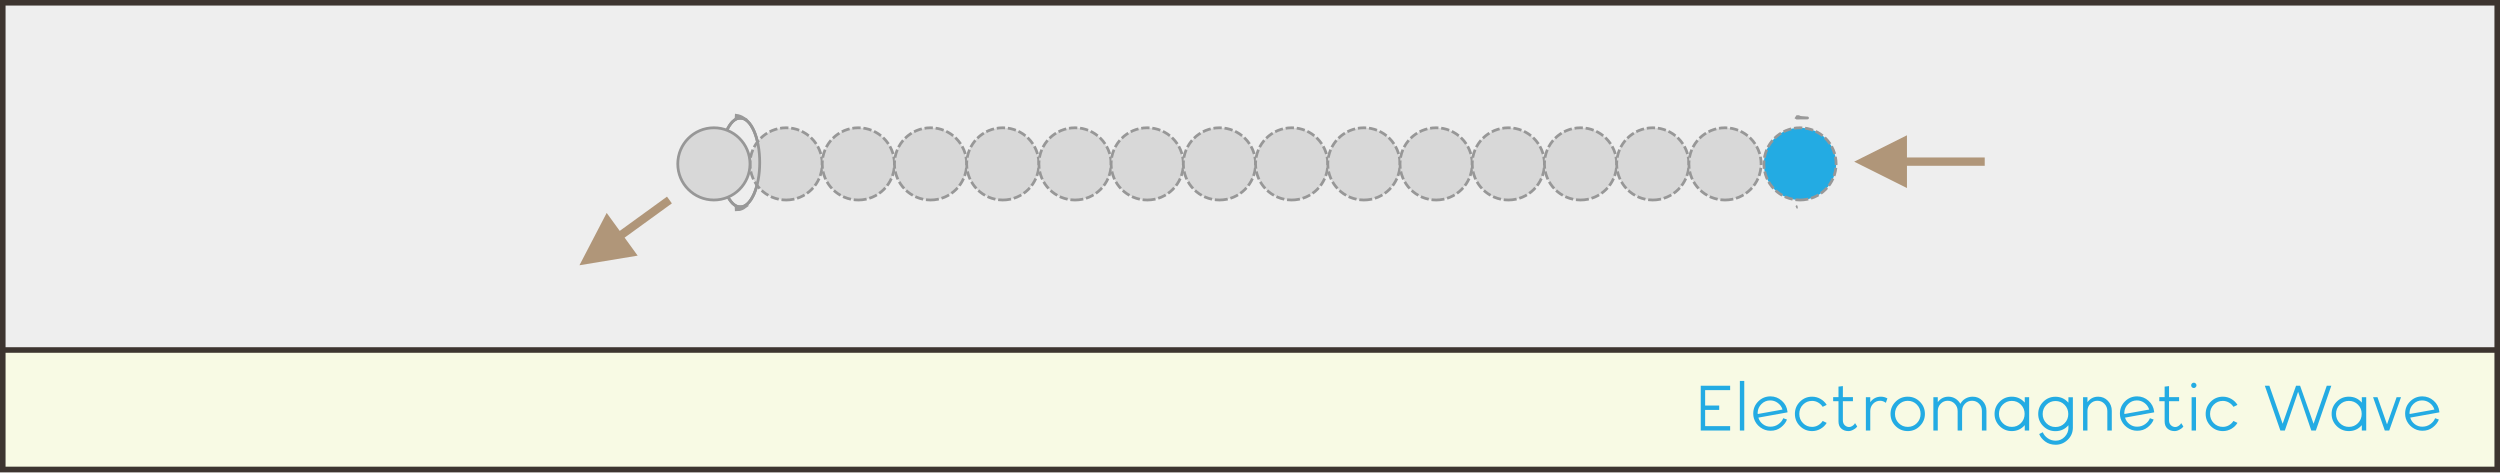
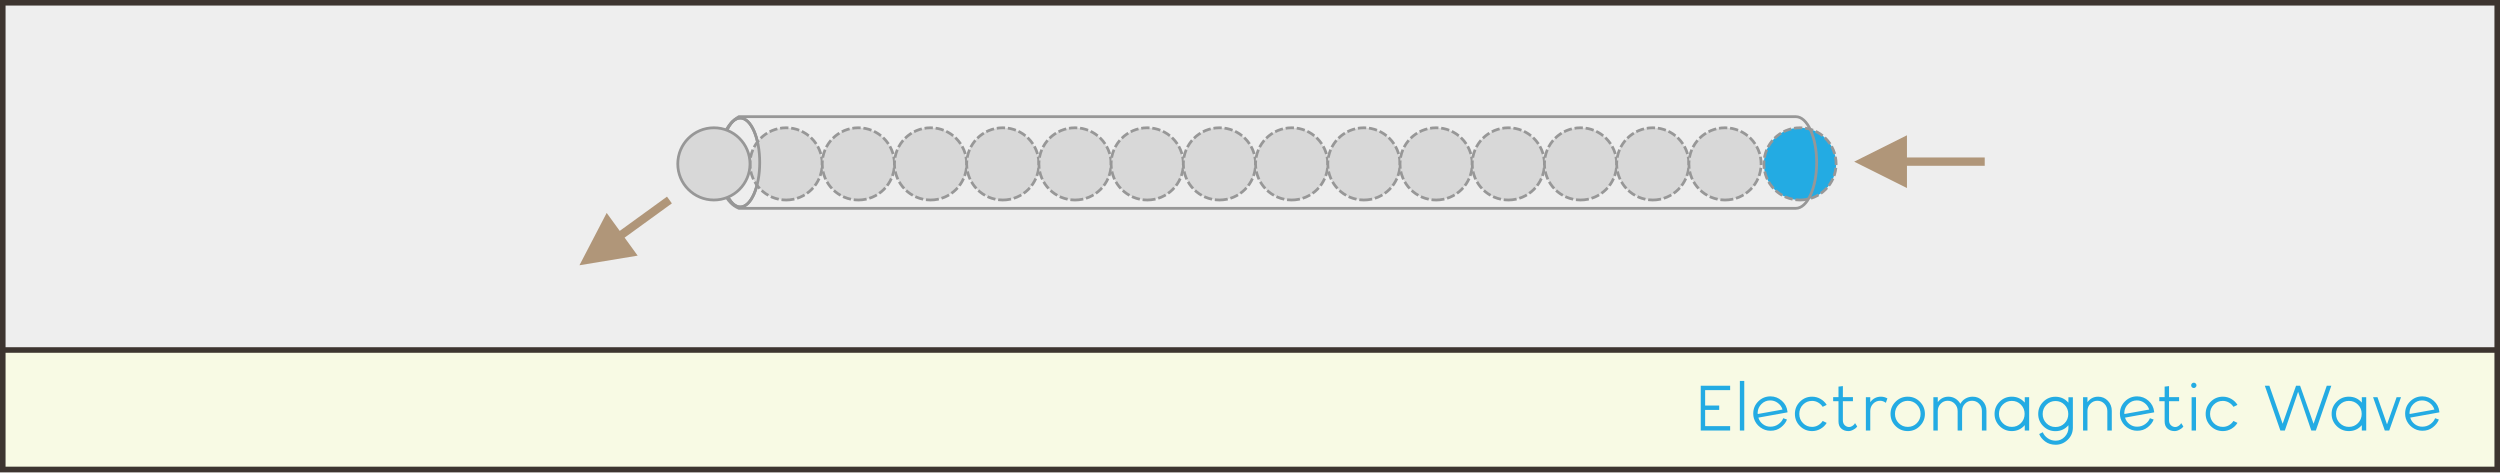
<svg xmlns="http://www.w3.org/2000/svg" width="900px" height="170px" viewBox="0 0 900 170" version="1.1">
  <g id="Electromagnetic_Wave" stroke="none" stroke-width="1" fill="none" fill-rule="evenodd">
    <g id="Illustration_Frame">
      <rect id="Rectangle" stroke="#3D3530" stroke-width="2" fill="#EEEEEE" x="1" y="1" width="898" height="168" />
      <rect id="Rectangle-Copy" stroke="#3D3530" stroke-width="2" fill="#F8FAE4" x="1" y="126" width="898" height="43" />
      <path d="M622.851,155 L622.851,153.416 L613.851,153.416 L613.851,147.584 L618.915,147.584 L618.915,146 L613.851,146 L613.851,140.456 L622.851,140.456 L622.851,138.872 L612.267,138.872 L612.267,155 L622.851,155 Z M627.933,155 L627.933,137.144 L626.349,137.144 L626.349,155 L627.933,155 Z M637.36,155.072 C638.832,155.088 640.1,154.672 641.164,153.824 C642.228,152.976 642.944,152.048 643.312,151.04 L643.312,151.04 L641.968,150.56 C641.664,151.376 641.088,152.088 640.24,152.696 C639.392,153.304 638.432,153.608 637.36,153.608 C636.368,153.624 635.464,153.324 634.648,152.708 C633.832,152.092 633.288,151.304 633.016,150.344 L633.016,150.344 L643.504,148.448 C643.504,148.32 643.496,148.216 643.48,148.136 C643.304,146.6 642.632,145.312 641.464,144.272 C640.296,143.232 638.928,142.704 637.36,142.688 C635.632,142.704 634.168,143.312 632.968,144.512 C631.768,145.712 631.168,147.176 631.168,148.904 C631.168,149.528 631.248,150.104 631.408,150.632 C631.808,151.928 632.564,152.992 633.676,153.824 C634.788,154.656 636.016,155.072 637.36,155.072 Z M632.776,149.048 C632.776,148.968 632.772,148.868 632.764,148.748 C632.756,148.628 632.752,148.544 632.752,148.496 C632.816,147.312 633.276,146.296 634.132,145.448 C634.988,144.6 636.016,144.168 637.216,144.152 C638.24,144.136 639.168,144.436 640,145.052 C640.832,145.668 641.4,146.464 641.704,147.44 L641.704,147.44 L632.776,149.048 Z M652.355,155.192 C653.443,155.192 654.455,154.924 655.391,154.388 C656.327,153.852 657.067,153.136 657.611,152.24 L657.611,152.24 L656.171,151.544 C655.739,152.2 655.187,152.72 654.515,153.104 C653.843,153.488 653.123,153.68 652.355,153.68 C651.059,153.68 649.967,153.228 649.079,152.324 C648.191,151.42 647.747,150.312 647.747,149 C647.747,147.688 648.191,146.58 649.079,145.676 C649.967,144.772 651.059,144.32 652.355,144.32 C653.123,144.32 653.843,144.512 654.515,144.896 C655.187,145.28 655.739,145.8 656.171,146.456 L656.171,146.456 L657.611,145.76 C657.067,144.864 656.327,144.148 655.391,143.612 C654.455,143.076 653.443,142.808 652.355,142.808 C650.643,142.808 649.183,143.412 647.975,144.62 C646.767,145.828 646.163,147.288 646.163,149 C646.163,150.712 646.767,152.172 647.975,153.38 C649.183,154.588 650.643,155.192 652.355,155.192 Z M665.405,155.192 C665.997,155.192 666.573,155.036 667.133,154.724 C667.693,154.412 668.053,154.168 668.213,153.992 C668.373,153.816 668.501,153.664 668.597,153.536 L668.597,153.536 L667.805,152.312 C667.805,152.376 667.721,152.516 667.553,152.732 C667.385,152.948 667.125,153.168 666.773,153.392 C666.421,153.616 666.061,153.728 665.693,153.728 C665.101,153.728 664.577,153.512 664.121,153.08 C663.665,152.648 663.437,152.064 663.437,151.328 L663.437,151.328 L663.437,144.44 L667.061,144.44 L667.061,142.976 L663.437,142.976 L663.437,138.992 L661.853,139.184 L661.853,142.976 L659.933,142.976 L659.933,144.44 L661.853,144.44 L661.853,151.688 C661.853,152.824 662.193,153.692 662.873,154.292 C663.553,154.892 664.397,155.192 665.405,155.192 Z M673.296,155 L673.296,147.968 C673.296,146.928 673.64,146.052 674.328,145.34 C675.016,144.628 675.864,144.272 676.872,144.272 C677.56,144.272 678.24,144.52 678.912,145.016 L678.912,145.016 L679.464,143.432 C678.76,143.016 677.984,142.808 677.136,142.808 C675.552,142.808 674.272,143.464 673.296,144.776 L673.296,144.776 L673.296,143 L671.712,143 L671.712,155 L673.296,155 Z M686.779,155.192 C688.491,155.192 689.947,154.584 691.147,153.368 C692.363,152.152 692.971,150.696 692.971,149 C692.971,147.288 692.367,145.828 691.159,144.62 C689.951,143.412 688.491,142.808 686.779,142.808 C685.067,142.808 683.607,143.412 682.399,144.62 C681.191,145.828 680.587,147.288 680.587,149 C680.587,150.712 681.191,152.172 682.399,153.38 C683.607,154.588 685.067,155.192 686.779,155.192 Z M686.803,153.68 C685.523,153.68 684.435,153.228 683.539,152.324 C682.643,151.42 682.195,150.312 682.195,149 C682.195,147.688 682.643,146.576 683.539,145.664 C684.435,144.752 685.523,144.296 686.803,144.296 C688.099,144.296 689.191,144.752 690.079,145.664 C690.967,146.576 691.411,147.688 691.411,149 C691.411,150.312 690.967,151.42 690.079,152.324 C689.191,153.228 688.099,153.68 686.803,153.68 Z M697.597,155 L697.597,147.968 C697.597,146.944 697.945,146.072 698.641,145.352 C699.337,144.632 700.181,144.272 701.173,144.272 C702.165,144.272 703.009,144.632 703.705,145.352 C704.401,146.072 704.749,146.944 704.749,147.968 L704.749,147.968 L704.749,155 L706.357,155 L706.357,147.968 C706.357,146.928 706.701,146.052 707.389,145.34 C708.077,144.628 708.925,144.272 709.933,144.272 C710.941,144.272 711.785,144.628 712.465,145.34 C713.145,146.052 713.485,146.928 713.485,147.968 L713.485,147.968 L713.485,155 L715.117,155 L715.117,147.92 C715.117,146.48 714.645,145.268 713.701,144.284 C712.757,143.3 711.589,142.808 710.197,142.808 C709.205,142.808 708.317,143.04 707.533,143.504 C706.749,143.968 706.149,144.592 705.733,145.376 C705.301,144.592 704.705,143.968 703.945,143.504 C703.185,143.04 702.349,142.808 701.437,142.808 C699.853,142.808 698.573,143.464 697.597,144.776 L697.597,144.776 L697.597,143 L696.013,143 L696.013,155 L697.597,155 Z M724.232,155.192 C726.12,155.192 727.68,154.48 728.912,153.056 L728.912,153.056 L728.912,155 L730.496,155 L730.496,143 L728.912,143 L728.912,144.944 C727.696,143.52 726.136,142.808 724.232,142.808 C722.52,142.808 721.06,143.412 719.852,144.62 C718.644,145.828 718.04,147.288 718.04,149 C718.04,150.712 718.644,152.172 719.852,153.38 C721.06,154.588 722.52,155.192 724.232,155.192 Z M724.256,153.68 C722.976,153.68 721.884,153.228 720.98,152.324 C720.076,151.42 719.624,150.312 719.624,149 C719.624,147.688 720.076,146.58 720.98,145.676 C721.884,144.772 722.976,144.32 724.256,144.32 C725.552,144.32 726.644,144.772 727.532,145.676 C728.42,146.58 728.864,147.688 728.864,149 C728.864,150.312 728.42,151.42 727.532,152.324 C726.644,153.228 725.552,153.68 724.256,153.68 Z M740.043,160.112 C741.675,160.112 743.111,159.524 744.351,158.348 C745.591,157.172 746.219,155.712 746.235,153.968 L746.235,153.968 L746.235,143.024 L744.627,143.024 L744.627,144.968 C743.395,143.544 741.835,142.832 739.947,142.832 C738.235,142.832 736.775,143.436 735.567,144.644 C734.359,145.852 733.755,147.312 733.755,149.024 C733.755,150.736 734.359,152.196 735.567,153.404 C736.775,154.612 738.235,155.216 739.947,155.216 C741.851,155.216 743.411,154.504 744.627,153.08 L744.627,153.08 L744.627,153.968 L744.651,153.968 C744.635,155.216 744.183,156.308 743.295,157.244 C742.407,158.18 741.323,158.648 740.043,158.648 C738.955,158.648 737.987,158.344 737.139,157.736 C736.291,157.128 735.715,156.416 735.411,155.6 L735.411,155.6 L734.115,156.248 C734.483,157.24 735.191,158.132 736.239,158.924 C737.287,159.716 738.555,160.112 740.043,160.112 Z M739.971,153.728 C738.691,153.728 737.603,153.276 736.707,152.372 C735.811,151.468 735.363,150.36 735.363,149.048 C735.363,147.736 735.811,146.628 736.707,145.724 C737.603,144.82 738.691,144.368 739.971,144.368 C741.267,144.368 742.359,144.82 743.247,145.724 C744.135,146.628 744.579,147.736 744.579,149.048 C744.579,150.36 744.135,151.468 743.247,152.372 C742.359,153.276 741.267,153.728 739.971,153.728 Z M751.485,155 L751.485,147.968 C751.485,146.944 751.833,146.072 752.529,145.352 C753.225,144.632 754.069,144.272 755.061,144.272 C756.053,144.272 756.897,144.632 757.593,145.352 C758.289,146.072 758.637,146.944 758.637,147.968 L758.637,147.968 L758.637,155 L760.245,155 L760.245,147.92 C760.245,146.48 759.773,145.268 758.829,144.284 C757.885,143.3 756.717,142.808 755.325,142.808 C753.741,142.808 752.461,143.464 751.485,144.776 L751.485,144.776 L751.485,143 L749.901,143 L749.901,155 L751.485,155 Z M769.36,155.072 C770.832,155.088 772.1,154.672 773.164,153.824 C774.228,152.976 774.944,152.048 775.312,151.04 L775.312,151.04 L773.968,150.56 C773.664,151.376 773.088,152.088 772.24,152.696 C771.392,153.304 770.432,153.608 769.36,153.608 C768.368,153.624 767.464,153.324 766.648,152.708 C765.832,152.092 765.288,151.304 765.016,150.344 L765.016,150.344 L775.504,148.448 C775.504,148.32 775.496,148.216 775.48,148.136 C775.304,146.6 774.632,145.312 773.464,144.272 C772.296,143.232 770.928,142.704 769.36,142.688 C767.632,142.704 766.168,143.312 764.968,144.512 C763.768,145.712 763.168,147.176 763.168,148.904 C763.168,149.528 763.248,150.104 763.408,150.632 C763.808,151.928 764.564,152.992 765.676,153.824 C766.788,154.656 768.016,155.072 769.36,155.072 Z M764.776,149.048 C764.776,148.968 764.772,148.868 764.764,148.748 C764.756,148.628 764.752,148.544 764.752,148.496 C764.816,147.312 765.276,146.296 766.132,145.448 C766.988,144.6 768.016,144.168 769.216,144.152 C770.24,144.136 771.168,144.436 772,145.052 C772.832,145.668 773.4,146.464 773.704,147.44 L773.704,147.44 L764.776,149.048 Z M782.819,155.192 C783.411,155.192 783.987,155.036 784.547,154.724 C785.107,154.412 785.467,154.168 785.627,153.992 C785.787,153.816 785.915,153.664 786.011,153.536 L786.011,153.536 L785.219,152.312 C785.219,152.376 785.135,152.516 784.967,152.732 C784.799,152.948 784.539,153.168 784.187,153.392 C783.835,153.616 783.475,153.728 783.107,153.728 C782.515,153.728 781.991,153.512 781.535,153.08 C781.079,152.648 780.851,152.064 780.851,151.328 L780.851,151.328 L780.851,144.44 L784.475,144.44 L784.475,142.976 L780.851,142.976 L780.851,138.992 L779.267,139.184 L779.267,142.976 L777.347,142.976 L777.347,144.44 L779.267,144.44 L779.267,151.688 C779.267,152.824 779.607,153.692 780.287,154.292 C780.967,154.892 781.811,155.192 782.819,155.192 Z M789.773,139.688 C790.045,139.688 790.269,139.592 790.445,139.4 C790.637,139.208 790.733,138.984 790.733,138.728 C790.733,138.472 790.641,138.248 790.457,138.056 C790.273,137.864 790.045,137.768 789.773,137.768 C789.501,137.768 789.273,137.864 789.089,138.056 C788.905,138.248 788.813,138.472 788.813,138.728 C788.813,138.984 788.905,139.208 789.089,139.4 C789.273,139.592 789.501,139.688 789.773,139.688 Z M790.565,155 L790.565,143 L788.981,143 L788.981,155 L790.565,155 Z M800.232,155.192 C801.32,155.192 802.332,154.924 803.268,154.388 C804.204,153.852 804.944,153.136 805.488,152.24 L805.488,152.24 L804.048,151.544 C803.616,152.2 803.064,152.72 802.392,153.104 C801.72,153.488 801,153.68 800.232,153.68 C798.936,153.68 797.844,153.228 796.956,152.324 C796.068,151.42 795.624,150.312 795.624,149 C795.624,147.688 796.068,146.58 796.956,145.676 C797.844,144.772 798.936,144.32 800.232,144.32 C801,144.32 801.72,144.512 802.392,144.896 C803.064,145.28 803.616,145.8 804.048,146.456 L804.048,146.456 L805.488,145.76 C804.944,144.864 804.204,144.148 803.268,143.612 C802.332,143.076 801.32,142.808 800.232,142.808 C798.52,142.808 797.06,143.412 795.852,144.62 C794.644,145.828 794.04,147.288 794.04,149 C794.04,150.712 794.644,152.172 795.852,153.38 C797.06,154.588 798.52,155.192 800.232,155.192 Z M822.541,155 L827.317,141.032 L832.069,155 L833.701,155 L839.269,138.872 L837.637,138.872 L832.885,152.552 L828.037,138.872 L826.573,138.872 L821.749,152.552 L816.973,138.872 L815.341,138.872 L820.933,155 L822.541,155 Z M845.576,155.192 C847.464,155.192 849.024,154.48 850.256,153.056 L850.256,153.056 L850.256,155 L851.84,155 L851.84,143 L850.256,143 L850.256,144.944 C849.04,143.52 847.48,142.808 845.576,142.808 C843.864,142.808 842.404,143.412 841.196,144.62 C839.988,145.828 839.384,147.288 839.384,149 C839.384,150.712 839.988,152.172 841.196,153.38 C842.404,154.588 843.864,155.192 845.576,155.192 Z M845.6,153.68 C844.32,153.68 843.228,153.228 842.324,152.324 C841.42,151.42 840.968,150.312 840.968,149 C840.968,147.688 841.42,146.58 842.324,145.676 C843.228,144.772 844.32,144.32 845.6,144.32 C846.896,144.32 847.988,144.772 848.876,145.676 C849.764,146.58 850.208,147.688 850.208,149 C850.208,150.312 849.764,151.42 848.876,152.324 C847.988,153.228 846.896,153.68 845.6,153.68 Z M860.115,155 L864.363,143 L862.779,143 L859.323,152.768 L855.891,143 L854.307,143 L858.531,155 L860.115,155 Z M872.037,155.072 C873.509,155.088 874.777,154.672 875.841,153.824 C876.905,152.976 877.621,152.048 877.989,151.04 L877.989,151.04 L876.645,150.56 C876.341,151.376 875.765,152.088 874.917,152.696 C874.069,153.304 873.109,153.608 872.037,153.608 C871.045,153.624 870.141,153.324 869.325,152.708 C868.509,152.092 867.965,151.304 867.693,150.344 L867.693,150.344 L878.181,148.448 C878.181,148.32 878.173,148.216 878.157,148.136 C877.981,146.6 877.309,145.312 876.141,144.272 C874.973,143.232 873.605,142.704 872.037,142.688 C870.309,142.704 868.845,143.312 867.645,144.512 C866.445,145.712 865.845,147.176 865.845,148.904 C865.845,149.528 865.925,150.104 866.085,150.632 C866.485,151.928 867.241,152.992 868.353,153.824 C869.465,154.656 870.693,155.072 872.037,155.072 Z M867.453,149.048 C867.453,148.968 867.449,148.868 867.441,148.748 C867.433,148.628 867.429,148.544 867.429,148.496 C867.493,147.312 867.953,146.296 868.809,145.448 C869.665,144.6 870.693,144.168 871.893,144.152 C872.917,144.136 873.845,144.436 874.677,145.052 C875.509,145.668 876.077,146.464 876.381,147.44 L876.381,147.44 L867.453,149.048 Z" id="ElectromagneticWave" fill="#23ABE3" fill-rule="nonzero" />
    </g>
    <g transform="translate(209, 42)">
-       <path d="M437.838,32.5 C437.795,32.531 437.753,32.562 437.71,32.592 L438,32.5 L437.838,32.5 Z M59.248,32.5 L56.5,32.5 L56.5,33.5 C57.473,33.5 58.397,33.147 59.248,32.5 Z" id="Combined-Shape" stroke="#999999" fill="#EEEEEE" />
      <ellipse id="Oval-6" stroke="#979797" fill="#EEEEEE" cx="57.5" cy="16.5" rx="7" ry="16" />
      <path d="M74,30 C81.18,30 87,24.18 87,17 C87,9.82 81.18,4 74,4 C66.82,4 61,9.82 61,17 C61,24.18 66.82,30 74,30 Z" id="Oval-7-Copy" stroke="#979797" fill="#D8D8D8" stroke-dasharray="3,1" />
      <path id="Line-11-Copy-3" d="M31.119,28.786 L32.881,31.214 L15.862,43.554 L20.559,50.031 L-0.4,53.493 L9.405,34.649 L14.101,41.125 L31.119,28.786 Z" fill="#B09679" fill-rule="nonzero" />
      <path id="Line-11-Copy-4" d="M477.505,6.699 L477.504,14.699 L505.5,14.699 L505.5,17.699 L477.504,17.699 L477.505,25.699 L458.505,16.199 L477.505,6.699 Z" fill="#B09679" fill-rule="nonzero" />
      <path d="M100,30 C107.18,30 113,24.18 113,17 C113,9.82 107.18,4 100,4 C92.82,4 87,9.82 87,17 C87,24.18 92.82,30 100,30 Z" id="Oval-7-Copy-2" stroke="#979797" fill="#D8D8D8" stroke-dasharray="3,1" />
      <path d="M126,30 C133.18,30 139,24.18 139,17 C139,9.82 133.18,4 126,4 C118.82,4 113,9.82 113,17 C113,24.18 118.82,30 126,30 Z" id="Oval-7-Copy-5" stroke="#979797" fill="#D8D8D8" stroke-dasharray="3,1" />
      <path d="M152,30 C159.18,30 165,24.18 165,17 C165,9.82 159.18,4 152,4 C144.82,4 139,9.82 139,17 C139,24.18 144.82,30 152,30 Z" id="Oval-7-Copy-4" stroke="#979797" fill="#D8D8D8" stroke-dasharray="3,1" />
      <path d="M178,30 C185.18,30 191,24.18 191,17 C191,9.82 185.18,4 178,4 C170.82,4 165,9.82 165,17 C165,24.18 170.82,30 178,30 Z" id="Oval-7-Copy-3" stroke="#979797" fill="#D8D8D8" stroke-dasharray="3,1" />
      <path d="M204,30 C211.18,30 217,24.18 217,17 C217,9.82 211.18,4 204,4 C196.82,4 191,9.82 191,17 C191,24.18 196.82,30 204,30 Z" id="Oval-7-Copy-11" stroke="#979797" fill="#D8D8D8" stroke-dasharray="3,1" />
      <path d="M230,30 C237.18,30 243,24.18 243,17 C243,9.82 237.18,4 230,4 C222.82,4 217,9.82 217,17 C217,24.18 222.82,30 230,30 Z" id="Oval-7-Copy-10" stroke="#979797" fill="#D8D8D8" stroke-dasharray="3,1" />
      <path d="M256,30 C263.18,30 269,24.18 269,17 C269,9.82 263.18,4 256,4 C248.82,4 243,9.82 243,17 C243,24.18 248.82,30 256,30 Z" id="Oval-7-Copy-9" stroke="#979797" fill="#D8D8D8" stroke-dasharray="3,1" />
      <path d="M282,30 C289.18,30 295,24.18 295,17 C295,9.82 289.18,4 282,4 C274.82,4 269,9.82 269,17 C269,24.18 274.82,30 282,30 Z" id="Oval-7-Copy-8" stroke="#979797" fill="#D8D8D8" stroke-dasharray="3,1" />
      <path d="M308,30 C315.18,30 321,24.18 321,17 C321,9.82 315.18,4 308,4 C300.82,4 295,9.82 295,17 C295,24.18 300.82,30 308,30 Z" id="Oval-7-Copy-7" stroke="#979797" fill="#D8D8D8" stroke-dasharray="3,1" />
      <path d="M334,30 C341.18,30 347,24.18 347,17 C347,9.82 341.18,4 334,4 C326.82,4 321,9.82 321,17 C321,24.18 326.82,30 334,30 Z" id="Oval-7-Copy-6" stroke="#979797" fill="#D8D8D8" stroke-dasharray="3,1" />
      <path d="M360,30 C367.18,30 373,24.18 373,17 C373,9.82 367.18,4 360,4 C352.82,4 347,9.82 347,17 C347,24.18 352.82,30 360,30 Z" id="Oval-7-Copy-14" stroke="#979797" fill="#D8D8D8" stroke-dasharray="3,1" />
      <path d="M386,30 C393.18,30 399,24.18 399,17 C399,9.82 393.18,4 386,4 C378.82,4 373,9.82 373,17 C373,24.18 378.82,30 386,30 Z" id="Oval-7-Copy-13" stroke="#979797" fill="#D8D8D8" stroke-dasharray="3,1" />
      <path d="M412,30 C419.18,30 425,24.18 425,17 C425,9.82 419.18,4 412,4 C404.82,4 399,9.82 399,17 C399,24.18 404.82,30 412,30 Z" id="Oval-7-Copy-12" stroke="#979797" fill="#D8D8D8" stroke-dasharray="3,1" />
      <path d="M439,30 C446.18,30 452,24.18 452,17 C452,9.82 446.18,4 439,4 C431.82,4 426,9.82 426,17 C426,24.18 431.82,30 439,30 Z" id="Oval-7-Copy-15" stroke="#979797" fill="#23ABE3" stroke-dasharray="3,1" />
      <ellipse id="Oval-6-Copy-3" stroke="#979797" cx="57.5" cy="16.5" rx="7" ry="16" />
+       <path d="M437.5,33 C441.642,33 445,25.613 445,16.5 C445,7.387 441.642,0 437.5,0 C434.739,0 307.905,0 57,0 C52.333,2.667 50,8.333 50,17 C50,25.667 52.333,31 57,33 L437.5,33 Z" id="Oval-6-Copy-4" stroke="#979797" />
      <circle id="Oval-7" stroke="#979797" fill="#D8D8D8" cx="48" cy="17" r="13" />
-       <path d="M437.853,0.504 C446.213,0.427 438.5,0.571 438.5,0 L438,0 L437.725,0.418 C437.768,0.446 437.811,0.475 437.853,0.504 Z M437.838,32.5 C437.795,32.531 437.753,32.562 437.71,32.592 L438,32.5 L437.838,32.5 Z M58.796,32.5 L56,32.5 L56.046,33.498 C57.051,33.405 57.968,33.057 58.796,32.5 Z M58.73,0.501 C57.928,-0.024 57.04,-0.368 56.065,-0.496 L56,0.5 C56.331,0.5 56.331,0.5 57.934,0.501 C58.236,0.501 58.497,0.501 58.73,0.501 Z" id="Combined-Shape-Copy" stroke="#999999" />
    </g>
  </g>
</svg>
